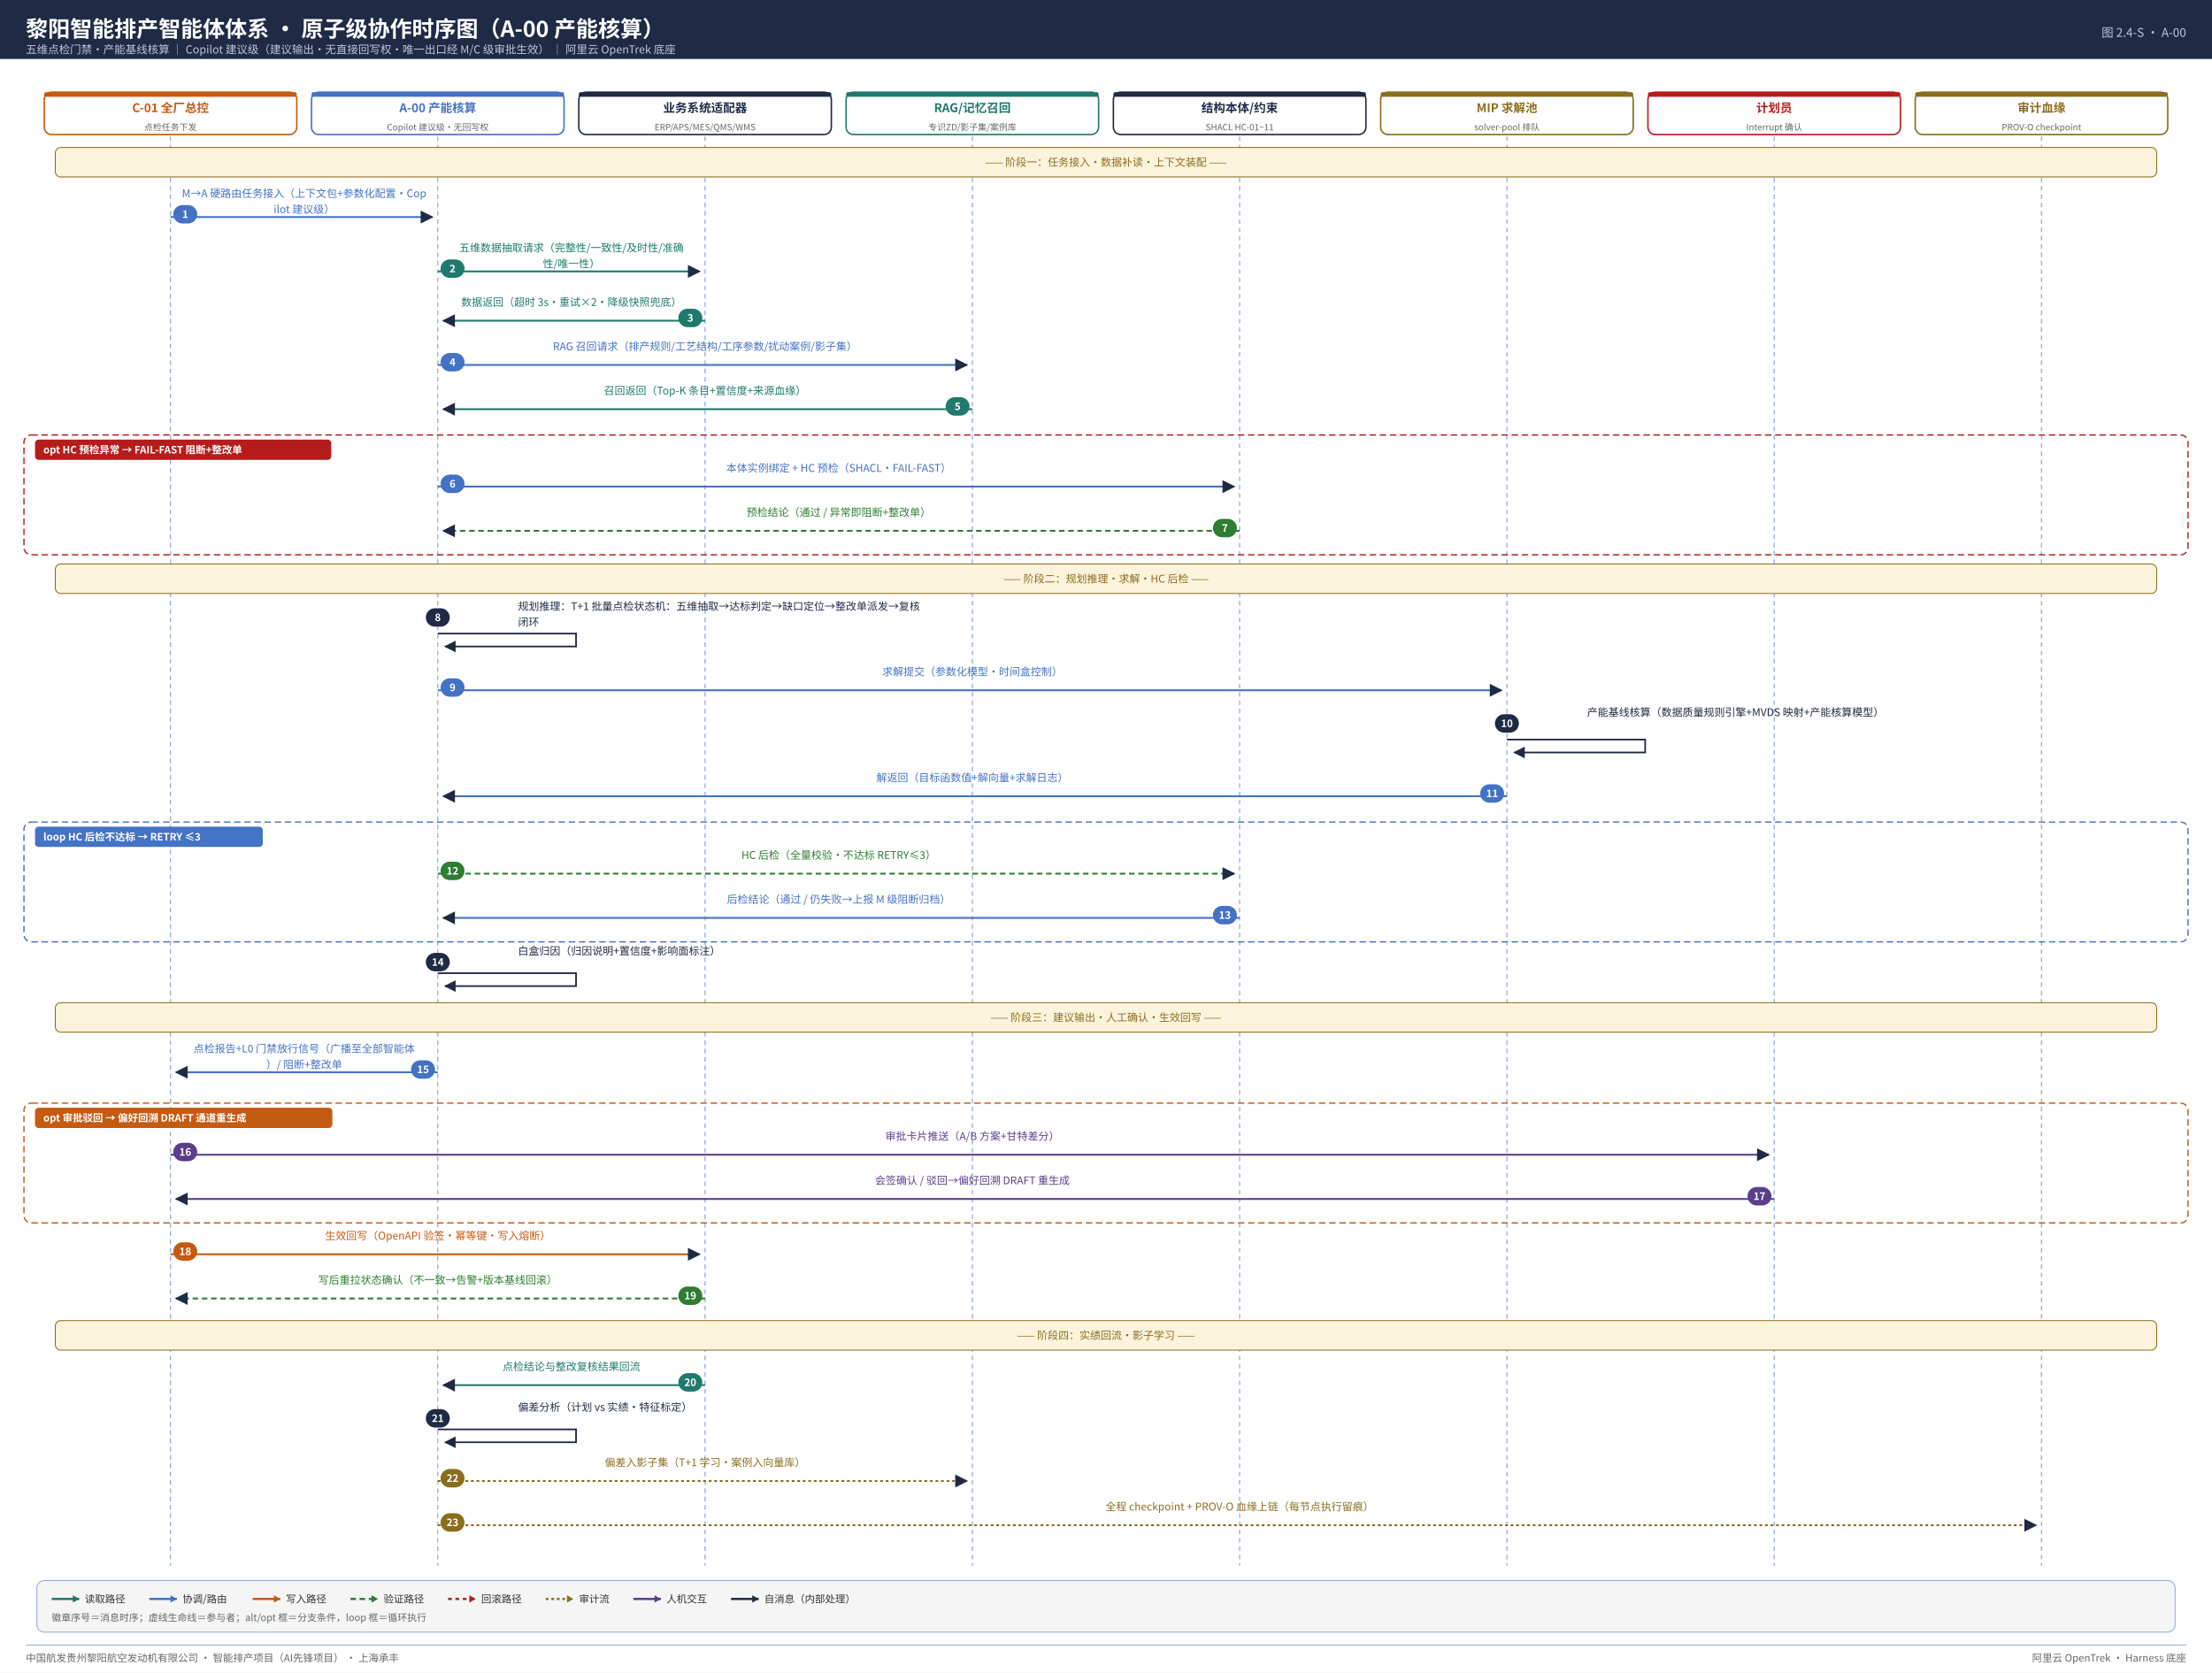
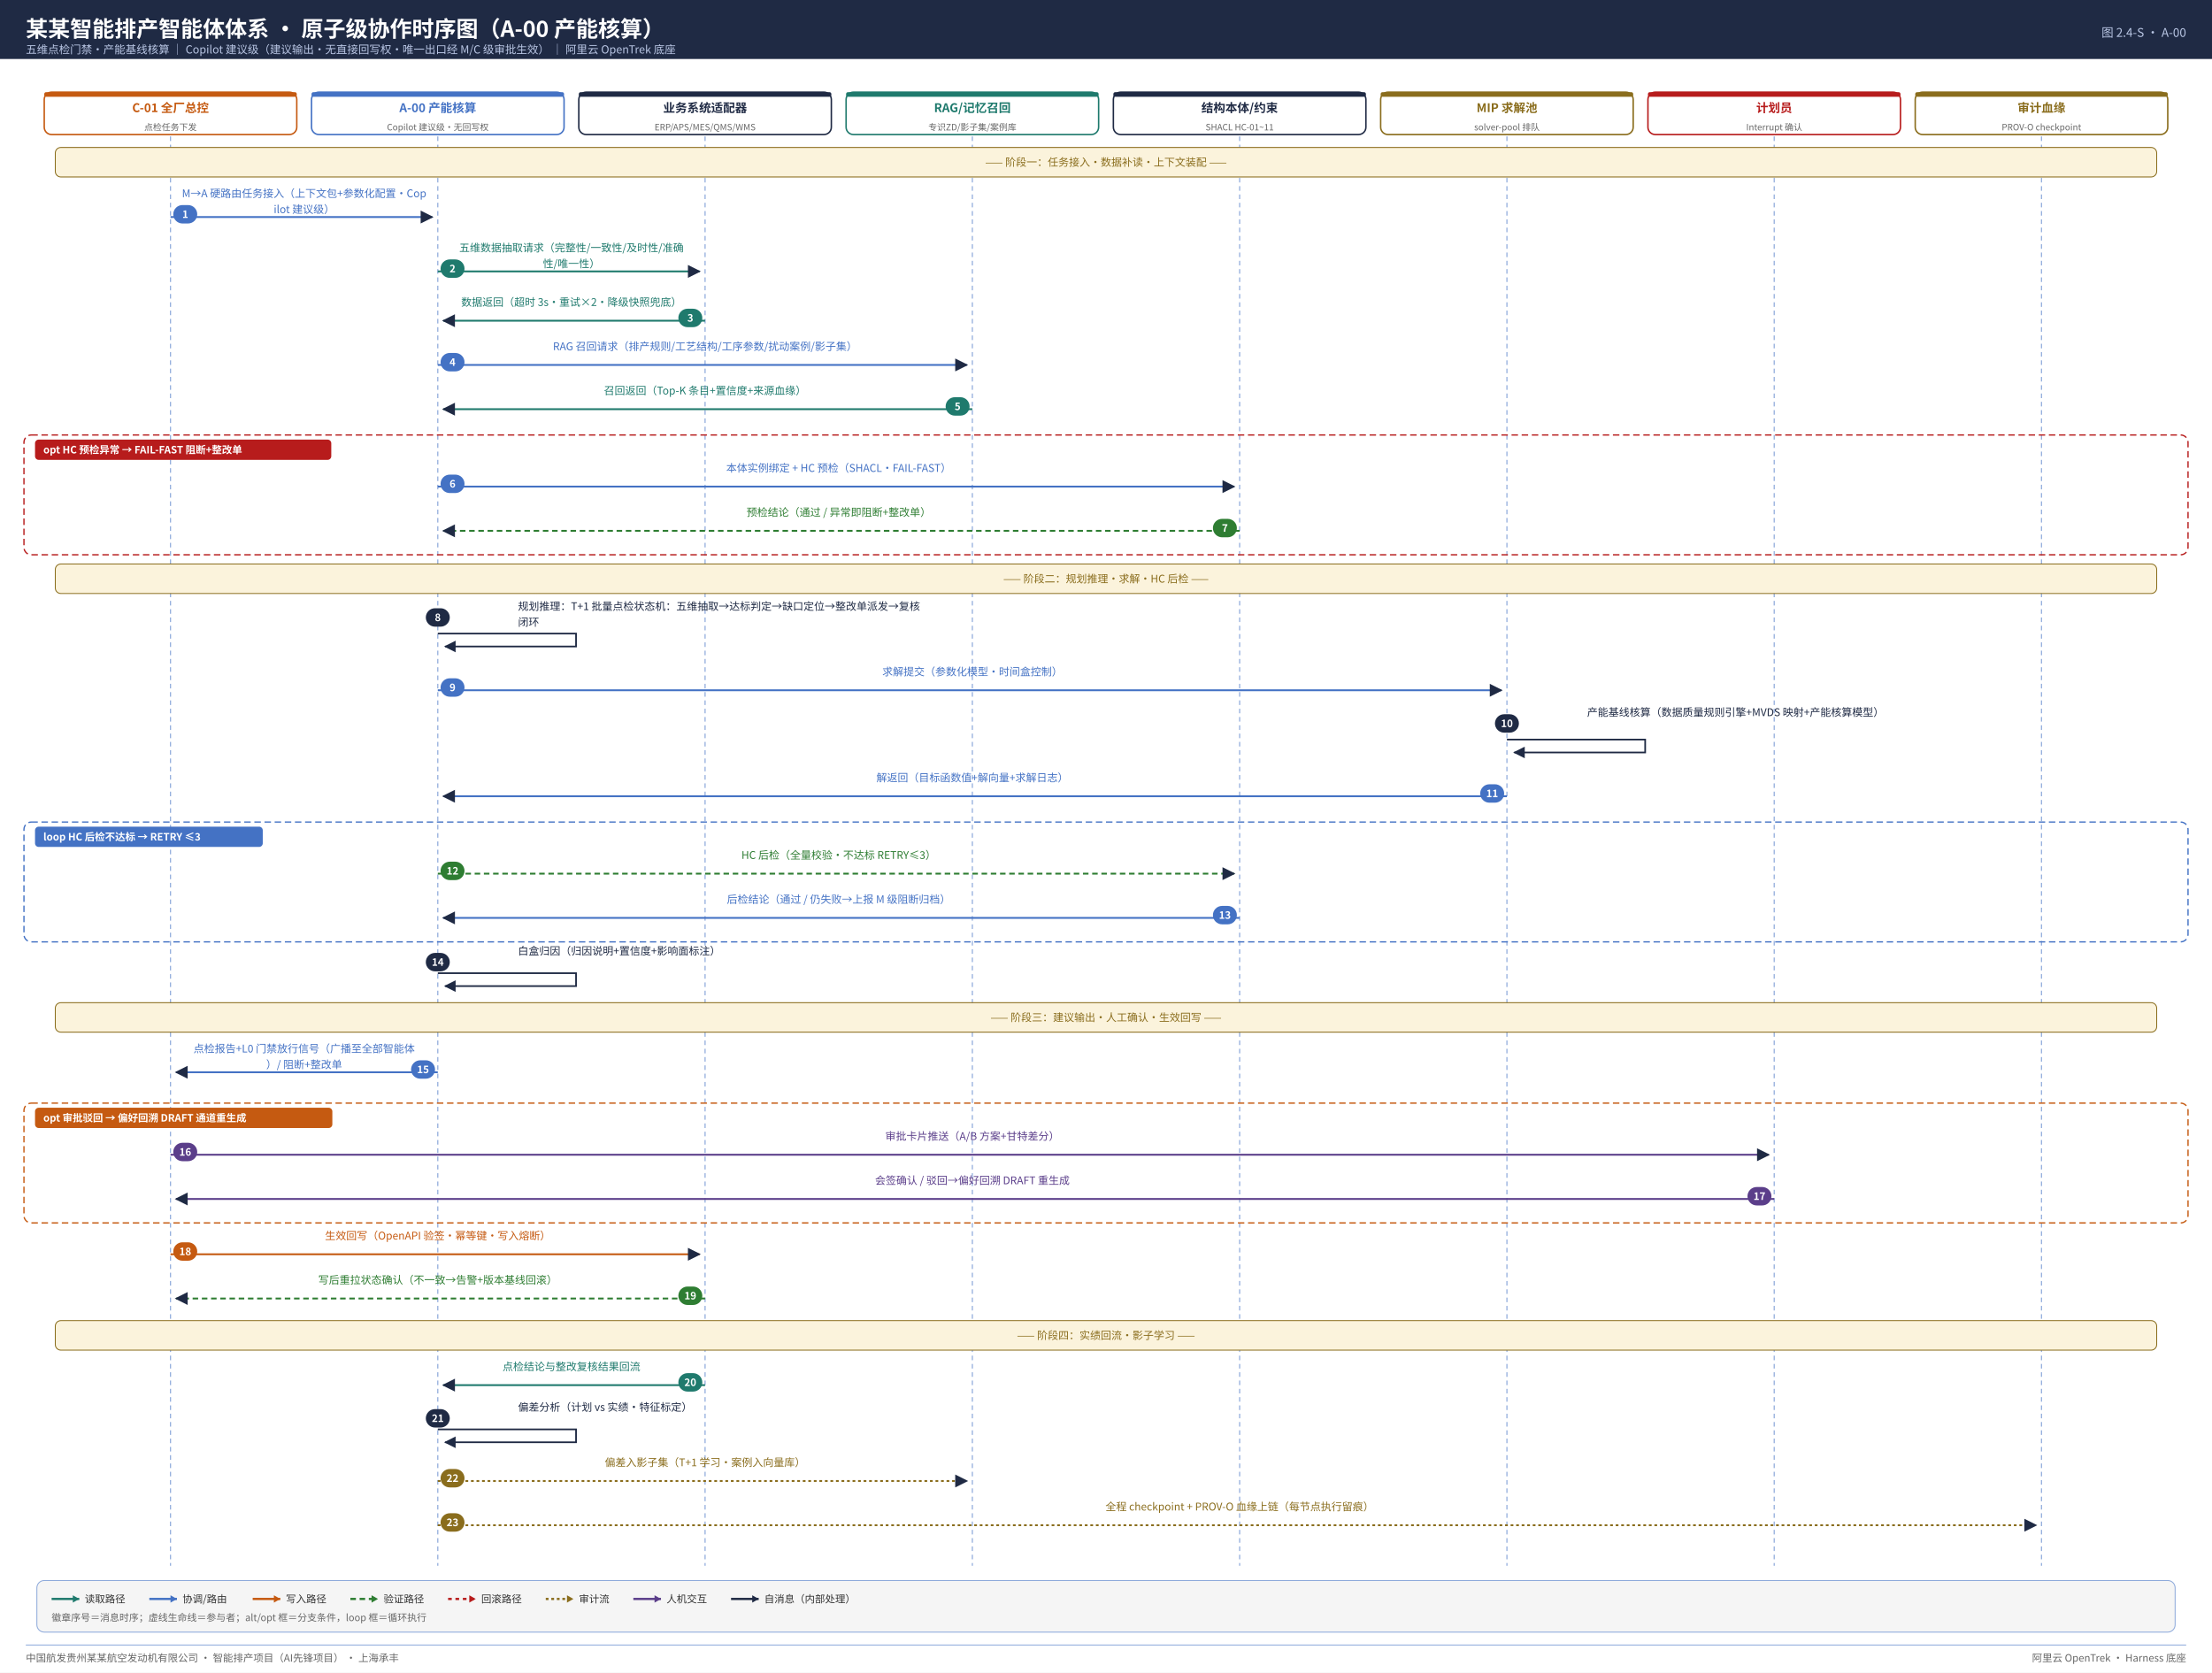
<svg xmlns="http://www.w3.org/2000/svg" width="2400" height="1815.0" viewBox="0 0 2400 1815.0">
  <defs>
    <marker id="arrow" viewBox="0 0 10 10" refX="9" refY="5" markerWidth="7" markerHeight="7" orient="auto-start-reverse">
      <path d="M0,0 L10,5 L0,10 z" fill="#1F2A44" />
    </marker>
    <marker id="arrowR" viewBox="0 0 10 10" refX="1" refY="5" markerWidth="7" markerHeight="7" orient="auto-start-reverse">
      <path d="M10,0 L0,5 L10,10 z" fill="#1F2A44" />
    </marker>
    <marker id="arrowT" viewBox="0 0 10 10" refX="9" refY="5" markerWidth="7" markerHeight="7" orient="auto-start-reverse">
      <path d="M0,0 L10,5 L0,10 z" fill="#1F7A6D" />
    </marker>
    <marker id="arrowO" viewBox="0 0 10 10" refX="9" refY="5" markerWidth="7" markerHeight="7" orient="auto-start-reverse">
      <path d="M0,0 L10,5 L0,10 z" fill="#C55A11" />
    </marker>
    <marker id="arrowP" viewBox="0 0 10 10" refX="9" refY="5" markerWidth="7" markerHeight="7" orient="auto-start-reverse">
      <path d="M0,0 L10,5 L0,10 z" fill="#5B3E8A" />
    </marker>
    <marker id="arrowRd" viewBox="0 0 10 10" refX="9" refY="5" markerWidth="7" markerHeight="7" orient="auto-start-reverse">
      <path d="M0,0 L10,5 L0,10 z" fill="#B71C1C" />
    </marker>
  </defs>
  <rect width="2400" height="1815.0" fill="#FFFFFF" />
  <rect x="0" y="0" width="2400" height="64" rx="0" fill="#1F2A44" stroke="none" stroke-width="1.2" opacity="1" />
-   <text x="28" y="40" font-family="Microsoft YaHei, Noto Sans CJK SC, PingFang SC, sans-serif" font-size="24" fill="#FFFFFF" text-anchor="start" font-weight="bold" opacity="1">黎阳智能排产智能体体系 · 原子级协作时序图（A-00 产能核算）</text>
+   <text x="28" y="40" font-family="Microsoft YaHei, Noto Sans CJK SC, PingFang SC, sans-serif" font-size="24" fill="#FFFFFF" text-anchor="start" font-weight="bold" opacity="1">某某智能排产智能体体系 · 原子级协作时序图（A-00 产能核算）</text>
  <text x="28" y="58" font-family="Microsoft YaHei, Noto Sans CJK SC, PingFang SC, sans-serif" font-size="12" fill="#B9C6E4" text-anchor="start" opacity="1">五维点检门禁·产能基线核算 ｜ Copilot 建议级（建议输出·无直接回写权·唯一出口经 M/C 级审批生效） ｜ 阿里云 OpenTrek 底座</text>
  <text x="2372" y="40" font-family="Microsoft YaHei, Noto Sans CJK SC, PingFang SC, sans-serif" font-size="13" fill="#B9C6E4" text-anchor="end" opacity="1">图 2.4-S · A-00</text>
  <rect x="48.0" y="100" width="274.0" height="46" rx="8" fill="#FFFFFF" stroke="#C55A11" stroke-width="1.6" opacity="1" />
  <rect x="48.0" y="100" width="274.0" height="5" rx="2" fill="#C55A11" stroke="none" stroke-width="1.2" opacity="1" />
  <text x="185.0" y="121.68" font-family="Microsoft YaHei, Noto Sans CJK SC, PingFang SC, sans-serif" font-size="13" fill="#C55A11" text-anchor="middle" font-weight="bold" opacity="1">C-01 全厂总控</text>
  <text x="185.0" y="141.42" font-family="Microsoft YaHei, Noto Sans CJK SC, PingFang SC, sans-serif" font-size="9.5" fill="#666666" text-anchor="middle" opacity="1">点检任务下发</text>
  <rect x="338.0" y="100" width="274.0" height="46" rx="8" fill="#FFFFFF" stroke="#4472C4" stroke-width="1.6" opacity="1" />
  <rect x="338.0" y="100" width="274.0" height="5" rx="2" fill="#4472C4" stroke="none" stroke-width="1.2" opacity="1" />
  <text x="475.0" y="121.68" font-family="Microsoft YaHei, Noto Sans CJK SC, PingFang SC, sans-serif" font-size="13" fill="#4472C4" text-anchor="middle" font-weight="bold" opacity="1">A-00 产能核算</text>
  <text x="475.0" y="141.42" font-family="Microsoft YaHei, Noto Sans CJK SC, PingFang SC, sans-serif" font-size="9.5" fill="#666666" text-anchor="middle" opacity="1">Copilot 建议级·无回写权</text>
  <rect x="628.0" y="100" width="274.0" height="46" rx="8" fill="#FFFFFF" stroke="#1F2A44" stroke-width="1.6" opacity="1" />
  <rect x="628.0" y="100" width="274.0" height="5" rx="2" fill="#1F2A44" stroke="none" stroke-width="1.2" opacity="1" />
  <text x="765.0" y="121.68" font-family="Microsoft YaHei, Noto Sans CJK SC, PingFang SC, sans-serif" font-size="13" fill="#1F2A44" text-anchor="middle" font-weight="bold" opacity="1">业务系统适配器</text>
  <text x="765.0" y="141.42" font-family="Microsoft YaHei, Noto Sans CJK SC, PingFang SC, sans-serif" font-size="9.5" fill="#666666" text-anchor="middle" opacity="1">ERP/APS/MES/QMS/WMS</text>
  <rect x="918.0" y="100" width="274.0" height="46" rx="8" fill="#FFFFFF" stroke="#1F7A6D" stroke-width="1.6" opacity="1" />
  <rect x="918.0" y="100" width="274.0" height="5" rx="2" fill="#1F7A6D" stroke="none" stroke-width="1.2" opacity="1" />
  <text x="1055.0" y="121.68" font-family="Microsoft YaHei, Noto Sans CJK SC, PingFang SC, sans-serif" font-size="13" fill="#1F7A6D" text-anchor="middle" font-weight="bold" opacity="1">RAG/记忆召回</text>
  <text x="1055.0" y="141.42" font-family="Microsoft YaHei, Noto Sans CJK SC, PingFang SC, sans-serif" font-size="9.5" fill="#666666" text-anchor="middle" opacity="1">专识ZD/影子集/案例库</text>
  <rect x="1208.0" y="100" width="274.0" height="46" rx="8" fill="#FFFFFF" stroke="#1F2A44" stroke-width="1.6" opacity="1" />
  <rect x="1208.0" y="100" width="274.0" height="5" rx="2" fill="#1F2A44" stroke="none" stroke-width="1.2" opacity="1" />
  <text x="1345.0" y="121.68" font-family="Microsoft YaHei, Noto Sans CJK SC, PingFang SC, sans-serif" font-size="13" fill="#1F2A44" text-anchor="middle" font-weight="bold" opacity="1">结构本体/约束</text>
  <text x="1345.0" y="141.42" font-family="Microsoft YaHei, Noto Sans CJK SC, PingFang SC, sans-serif" font-size="9.5" fill="#666666" text-anchor="middle" opacity="1">SHACL HC-01~11</text>
  <rect x="1498.0" y="100" width="274.0" height="46" rx="8" fill="#FFFFFF" stroke="#8A6D1D" stroke-width="1.6" opacity="1" />
  <rect x="1498.0" y="100" width="274.0" height="5" rx="2" fill="#8A6D1D" stroke="none" stroke-width="1.2" opacity="1" />
  <text x="1635.0" y="121.68" font-family="Microsoft YaHei, Noto Sans CJK SC, PingFang SC, sans-serif" font-size="13" fill="#8A6D1D" text-anchor="middle" font-weight="bold" opacity="1">MIP 求解池</text>
  <text x="1635.0" y="141.42" font-family="Microsoft YaHei, Noto Sans CJK SC, PingFang SC, sans-serif" font-size="9.5" fill="#666666" text-anchor="middle" opacity="1">solver-pool 排队</text>
  <rect x="1788.0" y="100" width="274.0" height="46" rx="8" fill="#FFFFFF" stroke="#B71C1C" stroke-width="1.6" opacity="1" />
  <rect x="1788.0" y="100" width="274.0" height="5" rx="2" fill="#B71C1C" stroke="none" stroke-width="1.2" opacity="1" />
  <text x="1925.0" y="121.68" font-family="Microsoft YaHei, Noto Sans CJK SC, PingFang SC, sans-serif" font-size="13" fill="#B71C1C" text-anchor="middle" font-weight="bold" opacity="1">计划员</text>
  <text x="1925.0" y="141.42" font-family="Microsoft YaHei, Noto Sans CJK SC, PingFang SC, sans-serif" font-size="9.5" fill="#666666" text-anchor="middle" opacity="1">Interrupt 确认</text>
  <rect x="2078.0" y="100" width="274.0" height="46" rx="8" fill="#FFFFFF" stroke="#8A6D1D" stroke-width="1.6" opacity="1" />
  <rect x="2078.0" y="100" width="274.0" height="5" rx="2" fill="#8A6D1D" stroke="none" stroke-width="1.2" opacity="1" />
  <text x="2215.0" y="121.68" font-family="Microsoft YaHei, Noto Sans CJK SC, PingFang SC, sans-serif" font-size="13" fill="#8A6D1D" text-anchor="middle" font-weight="bold" opacity="1">审计血缘</text>
  <text x="2215.0" y="141.42" font-family="Microsoft YaHei, Noto Sans CJK SC, PingFang SC, sans-serif" font-size="9.5" fill="#666666" text-anchor="middle" opacity="1">PROV-O checkpoint</text>
  <line x1="185.0" y1="148" x2="185.0" y2="1699.0" stroke="#8EAADB" stroke-width="1.2" stroke-dasharray="5,4" />
  <line x1="475.0" y1="148" x2="475.0" y2="1699.0" stroke="#8EAADB" stroke-width="1.2" stroke-dasharray="5,4" />
  <line x1="765.0" y1="148" x2="765.0" y2="1699.0" stroke="#8EAADB" stroke-width="1.2" stroke-dasharray="5,4" />
  <line x1="1055.0" y1="148" x2="1055.0" y2="1699.0" stroke="#8EAADB" stroke-width="1.2" stroke-dasharray="5,4" />
  <line x1="1345.0" y1="148" x2="1345.0" y2="1699.0" stroke="#8EAADB" stroke-width="1.2" stroke-dasharray="5,4" />
  <line x1="1635.0" y1="148" x2="1635.0" y2="1699.0" stroke="#8EAADB" stroke-width="1.2" stroke-dasharray="5,4" />
  <line x1="1925.0" y1="148" x2="1925.0" y2="1699.0" stroke="#8EAADB" stroke-width="1.2" stroke-dasharray="5,4" />
  <line x1="2215.0" y1="148" x2="2215.0" y2="1699.0" stroke="#8EAADB" stroke-width="1.2" stroke-dasharray="5,4" />
  <rect x="26" y="472.0" width="2348" height="130.0" rx="8" fill="none" stroke="#B71C1C" stroke-width="1.4" stroke-dasharray="7,4" opacity="1" />
  <rect x="38" y="477.0" width="321.435" height="22" rx="4" fill="#B71C1C" stroke="none" stroke-width="1.2" opacity="1" />
  <text x="47" y="492.0" font-family="Microsoft YaHei, Noto Sans CJK SC, PingFang SC, sans-serif" font-size="11" fill="#FFFFFF" text-anchor="start" font-weight="bold" opacity="1">opt HC 预检异常 → FAIL-FAST 阻断+整改单</text>
  <rect x="26" y="892.0" width="2348" height="130.0" rx="8" fill="none" stroke="#4472C4" stroke-width="1.4" stroke-dasharray="7,4" opacity="1" />
  <rect x="38" y="897.0" width="247.093" height="22" rx="4" fill="#4472C4" stroke="none" stroke-width="1.2" opacity="1" />
  <text x="47" y="912.0" font-family="Microsoft YaHei, Noto Sans CJK SC, PingFang SC, sans-serif" font-size="11" fill="#FFFFFF" text-anchor="start" font-weight="bold" opacity="1">loop HC 后检不达标 → RETRY ≤3</text>
  <rect x="26" y="1197.0" width="2348" height="130.0" rx="8" fill="none" stroke="#C55A11" stroke-width="1.4" stroke-dasharray="7,4" opacity="1" />
  <rect x="38" y="1202.0" width="322.597" height="22" rx="4" fill="#C55A11" stroke="none" stroke-width="1.2" opacity="1" />
  <text x="47" y="1217.0" font-family="Microsoft YaHei, Noto Sans CJK SC, PingFang SC, sans-serif" font-size="11" fill="#FFFFFF" text-anchor="start" font-weight="bold" opacity="1">opt 审批驳回 → 偏好回溯 DRAFT 通道重生成</text>
  <rect x="60" y="160" width="2280" height="32" rx="6" fill="#FBF3DC" stroke="#8A6D1D" stroke-width="1" opacity="1" />
  <text x="1200.0" y="180.14" font-family="Microsoft YaHei, Noto Sans CJK SC, PingFang SC, sans-serif" font-size="11.5" fill="#8A6D1D" text-anchor="middle" opacity="1">—— 阶段一：任务接入·数据补读·上下文装配 ——</text>
  <line x1="185.0" y1="235.5" x2="469.0" y2="235.5" stroke="#4472C4" stroke-width="2" marker-end="url(#arrow)" />
  <text x="330.0" y="214.0" font-family="Microsoft YaHei, Noto Sans CJK SC, PingFang SC, sans-serif" font-size="11.5" fill="#4472C4" text-anchor="middle" opacity="1">M→A 硬路由任务接入（上下文包+参数化配置·Cop</text>
  <text x="330.0" y="231.25" font-family="Microsoft YaHei, Noto Sans CJK SC, PingFang SC, sans-serif" font-size="11.5" fill="#4472C4" text-anchor="middle" opacity="1">ilot 建议级）</text>
  <rect x="188.0" y="222.5" width="26" height="20" rx="10" fill="#4472C4" stroke="none" stroke-width="1.2" opacity="1" />
  <text x="201.0" y="236.5" font-family="Microsoft YaHei, Noto Sans CJK SC, PingFang SC, sans-serif" font-size="11" fill="#FFFFFF" text-anchor="middle" font-weight="bold" opacity="1">1</text>
  <line x1="475.0" y1="294.5" x2="759.0" y2="294.5" stroke="#1F7A6D" stroke-width="2" marker-end="url(#arrow)" />
  <text x="620.0" y="273.0" font-family="Microsoft YaHei, Noto Sans CJK SC, PingFang SC, sans-serif" font-size="11.5" fill="#1F7A6D" text-anchor="middle" opacity="1">五维数据抽取请求（完整性/一致性/及时性/准确</text>
  <text x="620.0" y="290.25" font-family="Microsoft YaHei, Noto Sans CJK SC, PingFang SC, sans-serif" font-size="11.5" fill="#1F7A6D" text-anchor="middle" opacity="1">性/唯一性）</text>
  <rect x="478.0" y="281.5" width="26" height="20" rx="10" fill="#1F7A6D" stroke="none" stroke-width="1.2" opacity="1" />
  <text x="491.0" y="295.5" font-family="Microsoft YaHei, Noto Sans CJK SC, PingFang SC, sans-serif" font-size="11" fill="#FFFFFF" text-anchor="middle" font-weight="bold" opacity="1">2</text>
  <line x1="765.0" y1="348.0" x2="481.0" y2="348.0" stroke="#1F7A6D" stroke-width="2" marker-end="url(#arrow)" />
  <text x="620.0" y="332.0" font-family="Microsoft YaHei, Noto Sans CJK SC, PingFang SC, sans-serif" font-size="11.5" fill="#1F7A6D" text-anchor="middle" opacity="1">数据返回（超时 3s·重试×2·降级快照兜底）</text>
  <rect x="736.0" y="335.0" width="26" height="20" rx="10" fill="#1F7A6D" stroke="none" stroke-width="1.2" opacity="1" />
  <text x="749.0" y="349.0" font-family="Microsoft YaHei, Noto Sans CJK SC, PingFang SC, sans-serif" font-size="11" fill="#FFFFFF" text-anchor="middle" font-weight="bold" opacity="1">3</text>
  <line x1="475.0" y1="396.0" x2="1049.0" y2="396.0" stroke="#4472C4" stroke-width="2" marker-end="url(#arrow)" />
  <text x="765.0" y="380.0" font-family="Microsoft YaHei, Noto Sans CJK SC, PingFang SC, sans-serif" font-size="11.5" fill="#4472C4" text-anchor="middle" opacity="1">RAG 召回请求（排产规则/工艺结构/工序参数/扰动案例/影子集）</text>
  <rect x="478.0" y="383.0" width="26" height="20" rx="10" fill="#4472C4" stroke="none" stroke-width="1.2" opacity="1" />
  <text x="491.0" y="397.0" font-family="Microsoft YaHei, Noto Sans CJK SC, PingFang SC, sans-serif" font-size="11" fill="#FFFFFF" text-anchor="middle" font-weight="bold" opacity="1">4</text>
  <line x1="1055.0" y1="444.0" x2="481.0" y2="444.0" stroke="#1F7A6D" stroke-width="2" marker-end="url(#arrow)" />
  <text x="765.0" y="428.0" font-family="Microsoft YaHei, Noto Sans CJK SC, PingFang SC, sans-serif" font-size="11.5" fill="#1F7A6D" text-anchor="middle" opacity="1">召回返回（Top-K 条目+置信度+来源血缘）</text>
  <rect x="1026.0" y="431.0" width="26" height="20" rx="10" fill="#1F7A6D" stroke="none" stroke-width="1.2" opacity="1" />
  <text x="1039.0" y="445.0" font-family="Microsoft YaHei, Noto Sans CJK SC, PingFang SC, sans-serif" font-size="11" fill="#FFFFFF" text-anchor="middle" font-weight="bold" opacity="1">5</text>
  <line x1="475.0" y1="528.0" x2="1339.0" y2="528.0" stroke="#4472C4" stroke-width="2" marker-end="url(#arrow)" />
  <text x="910.0" y="512.0" font-family="Microsoft YaHei, Noto Sans CJK SC, PingFang SC, sans-serif" font-size="11.5" fill="#4472C4" text-anchor="middle" opacity="1">本体实例绑定 + HC 预检（SHACL·FAIL-FAST）</text>
  <rect x="478.0" y="515.0" width="26" height="20" rx="10" fill="#4472C4" stroke="none" stroke-width="1.2" opacity="1" />
  <text x="491.0" y="529.0" font-family="Microsoft YaHei, Noto Sans CJK SC, PingFang SC, sans-serif" font-size="11" fill="#FFFFFF" text-anchor="middle" font-weight="bold" opacity="1">6</text>
  <line x1="1345.0" y1="576.0" x2="481.0" y2="576.0" stroke="#2E7D32" stroke-width="2" stroke-dasharray="6,4" marker-end="url(#arrow)" />
  <text x="910.0" y="560.0" font-family="Microsoft YaHei, Noto Sans CJK SC, PingFang SC, sans-serif" font-size="11.5" fill="#2E7D32" text-anchor="middle" opacity="1">预检结论（通过 / 异常即阻断+整改单）</text>
  <rect x="1316.0" y="563.0" width="26" height="20" rx="10" fill="#2E7D32" stroke="none" stroke-width="1.2" opacity="1" />
  <text x="1329.0" y="577.0" font-family="Microsoft YaHei, Noto Sans CJK SC, PingFang SC, sans-serif" font-size="11" fill="#FFFFFF" text-anchor="middle" font-weight="bold" opacity="1">7</text>
  <rect x="60" y="612.0" width="2280" height="32" rx="6" fill="#FBF3DC" stroke="#8A6D1D" stroke-width="1" opacity="1" />
  <text x="1200.0" y="632.14" font-family="Microsoft YaHei, Noto Sans CJK SC, PingFang SC, sans-serif" font-size="11.5" fill="#8A6D1D" text-anchor="middle" opacity="1">—— 阶段二：规划推理·求解·HC 后检 ——</text>
  <path d="M 475.0 687.5 L 625.0 687.5 L 625.0 701.5 L 483.0 701.5" fill="none" stroke="#1F2A44" stroke-width="1.8" marker-end="url(#arrow)" />
  <text x="562.0" y="662.0" font-family="Microsoft YaHei, Noto Sans CJK SC, PingFang SC, sans-serif" font-size="11.5" fill="#1F2A44" text-anchor="start" opacity="1">规划推理：T+1 批量点检状态机：五维抽取→达标判定→缺口定位→整改单派发→复核</text>
  <text x="562.0" y="679.25" font-family="Microsoft YaHei, Noto Sans CJK SC, PingFang SC, sans-serif" font-size="11.5" fill="#1F2A44" text-anchor="start" opacity="1">闭环</text>
  <rect x="462.0" y="660.0" width="26" height="20" rx="10" fill="#1F2A44" stroke="none" stroke-width="1.2" opacity="1" />
  <text x="475.0" y="674.0" font-family="Microsoft YaHei, Noto Sans CJK SC, PingFang SC, sans-serif" font-size="11" fill="#FFFFFF" text-anchor="middle" font-weight="bold" opacity="1">8</text>
  <line x1="475.0" y1="749.0" x2="1629.0" y2="749.0" stroke="#4472C4" stroke-width="2" marker-end="url(#arrow)" />
  <text x="1055.0" y="733.0" font-family="Microsoft YaHei, Noto Sans CJK SC, PingFang SC, sans-serif" font-size="11.5" fill="#4472C4" text-anchor="middle" opacity="1">求解提交（参数化模型·时间盒控制）</text>
  <rect x="478.0" y="736.0" width="26" height="20" rx="10" fill="#4472C4" stroke="none" stroke-width="1.2" opacity="1" />
  <text x="491.0" y="750.0" font-family="Microsoft YaHei, Noto Sans CJK SC, PingFang SC, sans-serif" font-size="11" fill="#FFFFFF" text-anchor="middle" font-weight="bold" opacity="1">9</text>
  <path d="M 1635.0 802.5 L 1785.0 802.5 L 1785.0 816.5 L 1643.0 816.5" fill="none" stroke="#1F2A44" stroke-width="1.8" marker-end="url(#arrow)" />
  <text x="1722.0" y="777.0" font-family="Microsoft YaHei, Noto Sans CJK SC, PingFang SC, sans-serif" font-size="11.5" fill="#1F2A44" text-anchor="start" opacity="1">产能基线核算（数据质量规则引擎+MVDS 映射+产能核算模型）</text>
  <rect x="1622.0" y="775.0" width="26" height="20" rx="10" fill="#1F2A44" stroke="none" stroke-width="1.2" opacity="1" />
  <text x="1635.0" y="789.0" font-family="Microsoft YaHei, Noto Sans CJK SC, PingFang SC, sans-serif" font-size="11" fill="#FFFFFF" text-anchor="middle" font-weight="bold" opacity="1">10</text>
  <line x1="1635.0" y1="864.0" x2="481.0" y2="864.0" stroke="#4472C4" stroke-width="2" marker-end="url(#arrow)" />
  <text x="1055.0" y="848.0" font-family="Microsoft YaHei, Noto Sans CJK SC, PingFang SC, sans-serif" font-size="11.5" fill="#4472C4" text-anchor="middle" opacity="1">解返回（目标函数值+解向量+求解日志）</text>
  <rect x="1606.0" y="851.0" width="26" height="20" rx="10" fill="#4472C4" stroke="none" stroke-width="1.2" opacity="1" />
  <text x="1619.0" y="865.0" font-family="Microsoft YaHei, Noto Sans CJK SC, PingFang SC, sans-serif" font-size="11" fill="#FFFFFF" text-anchor="middle" font-weight="bold" opacity="1">11</text>
  <line x1="475.0" y1="948.0" x2="1339.0" y2="948.0" stroke="#2E7D32" stroke-width="2" stroke-dasharray="6,4" marker-end="url(#arrow)" />
  <text x="910.0" y="932.0" font-family="Microsoft YaHei, Noto Sans CJK SC, PingFang SC, sans-serif" font-size="11.5" fill="#2E7D32" text-anchor="middle" opacity="1">HC 后检（全量校验·不达标 RETRY≤3）</text>
  <rect x="478.0" y="935.0" width="26" height="20" rx="10" fill="#2E7D32" stroke="none" stroke-width="1.2" opacity="1" />
  <text x="491.0" y="949.0" font-family="Microsoft YaHei, Noto Sans CJK SC, PingFang SC, sans-serif" font-size="11" fill="#FFFFFF" text-anchor="middle" font-weight="bold" opacity="1">12</text>
  <line x1="1345.0" y1="996.0" x2="481.0" y2="996.0" stroke="#4472C4" stroke-width="2" marker-end="url(#arrow)" />
  <text x="910.0" y="980.0" font-family="Microsoft YaHei, Noto Sans CJK SC, PingFang SC, sans-serif" font-size="11.5" fill="#4472C4" text-anchor="middle" opacity="1">后检结论（通过 / 仍失败→上报 M 级阻断归档）</text>
  <rect x="1316.0" y="983.0" width="26" height="20" rx="10" fill="#4472C4" stroke="none" stroke-width="1.2" opacity="1" />
  <text x="1329.0" y="997.0" font-family="Microsoft YaHei, Noto Sans CJK SC, PingFang SC, sans-serif" font-size="11" fill="#FFFFFF" text-anchor="middle" font-weight="bold" opacity="1">13</text>
  <path d="M 475.0 1056.0 L 625.0 1056.0 L 625.0 1070.0 L 483.0 1070.0" fill="none" stroke="#1F2A44" stroke-width="1.8" marker-end="url(#arrow)" />
  <text x="562.0" y="1036.0" font-family="Microsoft YaHei, Noto Sans CJK SC, PingFang SC, sans-serif" font-size="11.5" fill="#1F2A44" text-anchor="start" opacity="1">白盒归因（归因说明+置信度+影响面标注）</text>
  <rect x="462.0" y="1034.0" width="26" height="20" rx="10" fill="#1F2A44" stroke="none" stroke-width="1.2" opacity="1" />
  <text x="475.0" y="1048.0" font-family="Microsoft YaHei, Noto Sans CJK SC, PingFang SC, sans-serif" font-size="11" fill="#FFFFFF" text-anchor="middle" font-weight="bold" opacity="1">14</text>
  <rect x="60" y="1088.0" width="2280" height="32" rx="6" fill="#FBF3DC" stroke="#8A6D1D" stroke-width="1" opacity="1" />
  <text x="1200.0" y="1108.14" font-family="Microsoft YaHei, Noto Sans CJK SC, PingFang SC, sans-serif" font-size="11.5" fill="#8A6D1D" text-anchor="middle" opacity="1">—— 阶段三：建议输出·人工确认·生效回写 ——</text>
  <line x1="475.0" y1="1163.5" x2="191.0" y2="1163.5" stroke="#4472C4" stroke-width="2" marker-end="url(#arrow)" />
  <text x="330.0" y="1142.0" font-family="Microsoft YaHei, Noto Sans CJK SC, PingFang SC, sans-serif" font-size="11.5" fill="#4472C4" text-anchor="middle" opacity="1">点检报告+L0 门禁放行信号（广播至全部智能体</text>
  <text x="330.0" y="1159.25" font-family="Microsoft YaHei, Noto Sans CJK SC, PingFang SC, sans-serif" font-size="11.5" fill="#4472C4" text-anchor="middle" opacity="1">）/ 阻断+整改单</text>
  <rect x="446.0" y="1150.5" width="26" height="20" rx="10" fill="#4472C4" stroke="none" stroke-width="1.2" opacity="1" />
  <text x="459.0" y="1164.5" font-family="Microsoft YaHei, Noto Sans CJK SC, PingFang SC, sans-serif" font-size="11" fill="#FFFFFF" text-anchor="middle" font-weight="bold" opacity="1">15</text>
  <line x1="185.0" y1="1253.0" x2="1919.0" y2="1253.0" stroke="#5B3E8A" stroke-width="2" marker-end="url(#arrow)" />
  <text x="1055.0" y="1237.0" font-family="Microsoft YaHei, Noto Sans CJK SC, PingFang SC, sans-serif" font-size="11.5" fill="#5B3E8A" text-anchor="middle" opacity="1">审批卡片推送（A/B 方案+甘特差分）</text>
  <rect x="188.0" y="1240.0" width="26" height="20" rx="10" fill="#5B3E8A" stroke="none" stroke-width="1.2" opacity="1" />
  <text x="201.0" y="1254.0" font-family="Microsoft YaHei, Noto Sans CJK SC, PingFang SC, sans-serif" font-size="11" fill="#FFFFFF" text-anchor="middle" font-weight="bold" opacity="1">16</text>
  <line x1="1925.0" y1="1301.0" x2="191.0" y2="1301.0" stroke="#5B3E8A" stroke-width="2" marker-end="url(#arrow)" />
  <text x="1055.0" y="1285.0" font-family="Microsoft YaHei, Noto Sans CJK SC, PingFang SC, sans-serif" font-size="11.5" fill="#5B3E8A" text-anchor="middle" opacity="1">会签确认 / 驳回→偏好回溯 DRAFT 重生成</text>
  <rect x="1896.0" y="1288.0" width="26" height="20" rx="10" fill="#5B3E8A" stroke="none" stroke-width="1.2" opacity="1" />
  <text x="1909.0" y="1302.0" font-family="Microsoft YaHei, Noto Sans CJK SC, PingFang SC, sans-serif" font-size="11" fill="#FFFFFF" text-anchor="middle" font-weight="bold" opacity="1">17</text>
  <line x1="185.0" y1="1361.0" x2="759.0" y2="1361.0" stroke="#C55A11" stroke-width="2" marker-end="url(#arrow)" />
  <text x="475.0" y="1345.0" font-family="Microsoft YaHei, Noto Sans CJK SC, PingFang SC, sans-serif" font-size="11.5" fill="#C55A11" text-anchor="middle" opacity="1">生效回写（OpenAPI 验签·幂等键·写入熔断）</text>
  <rect x="188.0" y="1348.0" width="26" height="20" rx="10" fill="#C55A11" stroke="none" stroke-width="1.2" opacity="1" />
  <text x="201.0" y="1362.0" font-family="Microsoft YaHei, Noto Sans CJK SC, PingFang SC, sans-serif" font-size="11" fill="#FFFFFF" text-anchor="middle" font-weight="bold" opacity="1">18</text>
  <line x1="765.0" y1="1409.0" x2="191.0" y2="1409.0" stroke="#2E7D32" stroke-width="2" stroke-dasharray="6,4" marker-end="url(#arrow)" />
  <text x="475.0" y="1393.0" font-family="Microsoft YaHei, Noto Sans CJK SC, PingFang SC, sans-serif" font-size="11.5" fill="#2E7D32" text-anchor="middle" opacity="1">写后重拉状态确认（不一致→告警+版本基线回滚）</text>
  <rect x="736.0" y="1396.0" width="26" height="20" rx="10" fill="#2E7D32" stroke="none" stroke-width="1.2" opacity="1" />
  <text x="749.0" y="1410.0" font-family="Microsoft YaHei, Noto Sans CJK SC, PingFang SC, sans-serif" font-size="11" fill="#FFFFFF" text-anchor="middle" font-weight="bold" opacity="1">19</text>
  <rect x="60" y="1433.0" width="2280" height="32" rx="6" fill="#FBF3DC" stroke="#8A6D1D" stroke-width="1" opacity="1" />
  <text x="1200.0" y="1453.14" font-family="Microsoft YaHei, Noto Sans CJK SC, PingFang SC, sans-serif" font-size="11.5" fill="#8A6D1D" text-anchor="middle" opacity="1">—— 阶段四：实绩回流·影子学习 ——</text>
  <line x1="765.0" y1="1503.0" x2="481.0" y2="1503.0" stroke="#1F7A6D" stroke-width="2" marker-end="url(#arrow)" />
  <text x="620.0" y="1487.0" font-family="Microsoft YaHei, Noto Sans CJK SC, PingFang SC, sans-serif" font-size="11.5" fill="#1F7A6D" text-anchor="middle" opacity="1">点检结论与整改复核结果回流</text>
  <rect x="736.0" y="1490.0" width="26" height="20" rx="10" fill="#1F7A6D" stroke="none" stroke-width="1.2" opacity="1" />
  <text x="749.0" y="1504.0" font-family="Microsoft YaHei, Noto Sans CJK SC, PingFang SC, sans-serif" font-size="11" fill="#FFFFFF" text-anchor="middle" font-weight="bold" opacity="1">20</text>
  <path d="M 475.0 1551.0 L 625.0 1551.0 L 625.0 1565.0 L 483.0 1565.0" fill="none" stroke="#1F2A44" stroke-width="1.8" marker-end="url(#arrow)" />
  <text x="562.0" y="1531.0" font-family="Microsoft YaHei, Noto Sans CJK SC, PingFang SC, sans-serif" font-size="11.5" fill="#1F2A44" text-anchor="start" opacity="1">偏差分析（计划 vs 实绩·特征标定）</text>
  <rect x="462.0" y="1529.0" width="26" height="20" rx="10" fill="#1F2A44" stroke="none" stroke-width="1.2" opacity="1" />
  <text x="475.0" y="1543.0" font-family="Microsoft YaHei, Noto Sans CJK SC, PingFang SC, sans-serif" font-size="11" fill="#FFFFFF" text-anchor="middle" font-weight="bold" opacity="1">21</text>
  <line x1="475.0" y1="1607.0" x2="1049.0" y2="1607.0" stroke="#8A6D1D" stroke-width="2" stroke-dasharray="3,3" marker-end="url(#arrow)" />
  <text x="765.0" y="1591.0" font-family="Microsoft YaHei, Noto Sans CJK SC, PingFang SC, sans-serif" font-size="11.5" fill="#8A6D1D" text-anchor="middle" opacity="1">偏差入影子集（T+1 学习·案例入向量库）</text>
  <rect x="478.0" y="1594.0" width="26" height="20" rx="10" fill="#8A6D1D" stroke="none" stroke-width="1.2" opacity="1" />
  <text x="491.0" y="1608.0" font-family="Microsoft YaHei, Noto Sans CJK SC, PingFang SC, sans-serif" font-size="11" fill="#FFFFFF" text-anchor="middle" font-weight="bold" opacity="1">22</text>
  <line x1="475.0" y1="1655.0" x2="2209.0" y2="1655.0" stroke="#8A6D1D" stroke-width="2" stroke-dasharray="3,3" marker-end="url(#arrow)" />
  <text x="1345.0" y="1639.0" font-family="Microsoft YaHei, Noto Sans CJK SC, PingFang SC, sans-serif" font-size="11.5" fill="#8A6D1D" text-anchor="middle" opacity="1">全程 checkpoint + PROV-O 血缘上链（每节点执行留痕）</text>
  <rect x="478.0" y="1642.0" width="26" height="20" rx="10" fill="#8A6D1D" stroke="none" stroke-width="1.2" opacity="1" />
  <text x="491.0" y="1656.0" font-family="Microsoft YaHei, Noto Sans CJK SC, PingFang SC, sans-serif" font-size="11" fill="#FFFFFF" text-anchor="middle" font-weight="bold" opacity="1">23</text>
  <rect x="40" y="1715.0" width="2320" height="56" rx="8" fill="#F5F5F5" stroke="#8EAADB" stroke-width="1" opacity="1" />
  <line x1="56" y1="1735.0" x2="86" y2="1735.0" stroke="#1F7A6D" stroke-width="2.4" />
  <polygon points="86,1735.0 79,1731.0 79,1739.0" fill="#1F7A6D" />
  <text x="92" y="1739.0" font-family="Microsoft YaHei, Noto Sans CJK SC, PingFang SC, sans-serif" font-size="11" fill="#333333" text-anchor="start" opacity="1">读取路径</text>
  <line x1="162" y1="1735.0" x2="192" y2="1735.0" stroke="#4472C4" stroke-width="2.4" />
  <polygon points="192,1735.0 185,1731.0 185,1739.0" fill="#4472C4" />
  <text x="198" y="1739.0" font-family="Microsoft YaHei, Noto Sans CJK SC, PingFang SC, sans-serif" font-size="11" fill="#333333" text-anchor="start" opacity="1">协调/路由</text>
  <line x1="274.16" y1="1735.0" x2="304.16" y2="1735.0" stroke="#C55A11" stroke-width="2.4" />
  <polygon points="304.16,1735.0 297.16,1731.0 297.16,1739.0" fill="#C55A11" />
  <text x="310.16" y="1739.0" font-family="Microsoft YaHei, Noto Sans CJK SC, PingFang SC, sans-serif" font-size="11" fill="#333333" text-anchor="start" opacity="1">写入路径</text>
  <line x1="380.16" y1="1735.0" x2="410.16" y2="1735.0" stroke="#2E7D32" stroke-width="2.4" stroke-dasharray="6,4" />
  <polygon points="410.16,1735.0 403.16,1731.0 403.16,1739.0" fill="#2E7D32" />
  <text x="416.16" y="1739.0" font-family="Microsoft YaHei, Noto Sans CJK SC, PingFang SC, sans-serif" font-size="11" fill="#333333" text-anchor="start" opacity="1">验证路径</text>
  <line x1="486.16" y1="1735.0" x2="516.16" y2="1735.0" stroke="#B71C1C" stroke-width="2.4" stroke-dasharray="4,4" />
  <polygon points="516.16,1735.0 509.16,1731.0 509.16,1739.0" fill="#B71C1C" />
  <text x="522.16" y="1739.0" font-family="Microsoft YaHei, Noto Sans CJK SC, PingFang SC, sans-serif" font-size="11" fill="#333333" text-anchor="start" opacity="1">回滚路径</text>
  <line x1="592.16" y1="1735.0" x2="622.16" y2="1735.0" stroke="#8A6D1D" stroke-width="2.4" stroke-dasharray="3,3" />
  <polygon points="622.16,1735.0 615.16,1731.0 615.16,1739.0" fill="#8A6D1D" />
  <text x="628.16" y="1739.0" font-family="Microsoft YaHei, Noto Sans CJK SC, PingFang SC, sans-serif" font-size="11" fill="#333333" text-anchor="start" opacity="1">审计流</text>
  <line x1="687.16" y1="1735.0" x2="717.16" y2="1735.0" stroke="#5B3E8A" stroke-width="2.4" />
  <polygon points="717.16,1735.0 710.16,1731.0 710.16,1739.0" fill="#5B3E8A" />
  <text x="723.16" y="1739.0" font-family="Microsoft YaHei, Noto Sans CJK SC, PingFang SC, sans-serif" font-size="11" fill="#333333" text-anchor="start" opacity="1">人机交互</text>
  <line x1="793.16" y1="1735.0" x2="823.16" y2="1735.0" stroke="#1F2A44" stroke-width="2.4" />
  <polygon points="823.16,1735.0 816.16,1731.0 816.16,1739.0" fill="#1F2A44" />
  <text x="829.16" y="1739.0" font-family="Microsoft YaHei, Noto Sans CJK SC, PingFang SC, sans-serif" font-size="11" fill="#333333" text-anchor="start" opacity="1">自消息（内部处理）</text>
  <text x="56" y="1759.0" font-family="Microsoft YaHei, Noto Sans CJK SC, PingFang SC, sans-serif" font-size="10.5" fill="#666666" text-anchor="start" opacity="1">徽章序号＝消息时序；虚线生命线＝参与者；alt/opt 框＝分支条件，loop 框＝循环执行</text>
  <line x1="28" y1="1785.0" x2="2372" y2="1785.0" stroke="#8EAADB" stroke-width="1" />
-   <text x="28" y="1803.0" font-family="Microsoft YaHei, Noto Sans CJK SC, PingFang SC, sans-serif" font-size="11" fill="#666666" text-anchor="start" opacity="1">中国航发贵州黎阳航空发动机有限公司 · 智能排产项目（AI先锋项目） · 上海承丰</text>
+   <text x="28" y="1803.0" font-family="Microsoft YaHei, Noto Sans CJK SC, PingFang SC, sans-serif" font-size="11" fill="#666666" text-anchor="start" opacity="1">中国航发贵州某某航空发动机有限公司 · 智能排产项目（AI先锋项目） · 上海承丰</text>
  <text x="2372" y="1803.0" font-family="Microsoft YaHei, Noto Sans CJK SC, PingFang SC, sans-serif" font-size="11" fill="#666666" text-anchor="end" opacity="1">阿里云 OpenTrek · Harness 底座</text>
</svg>
